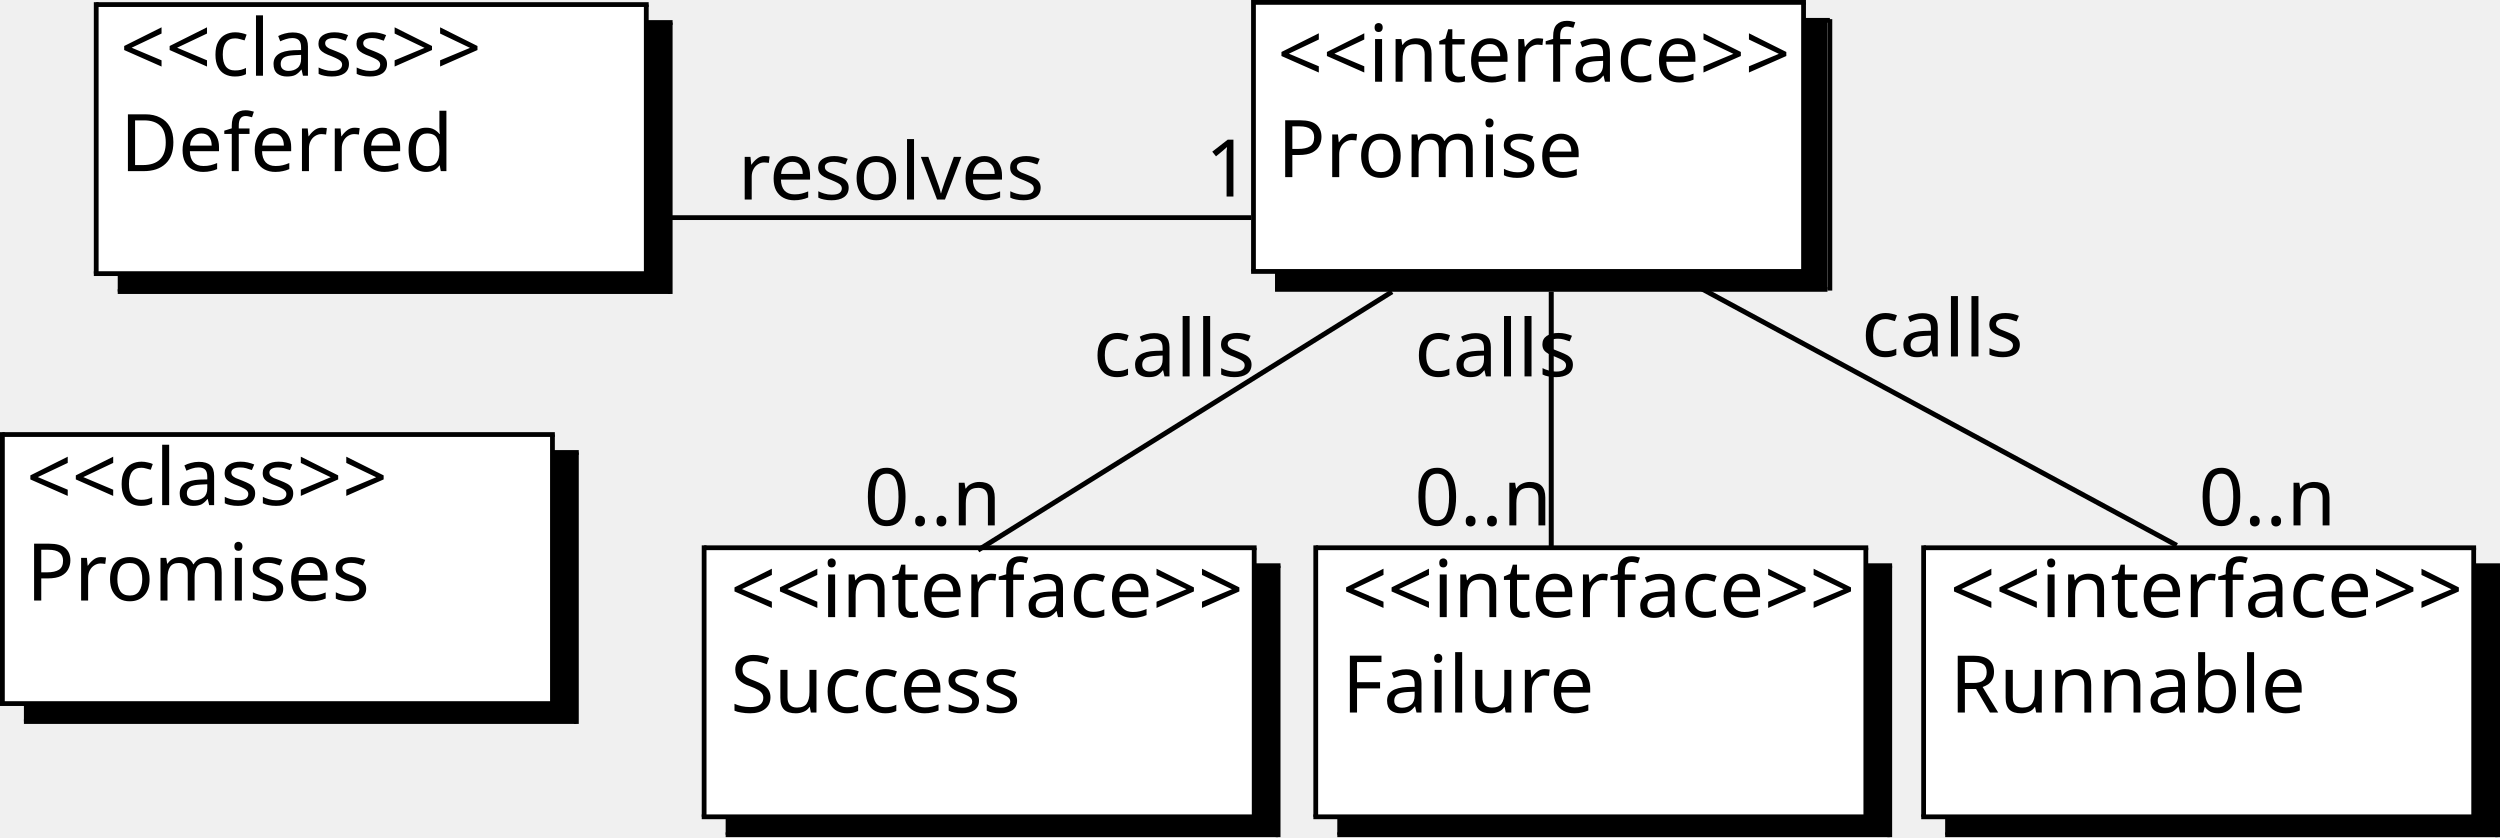
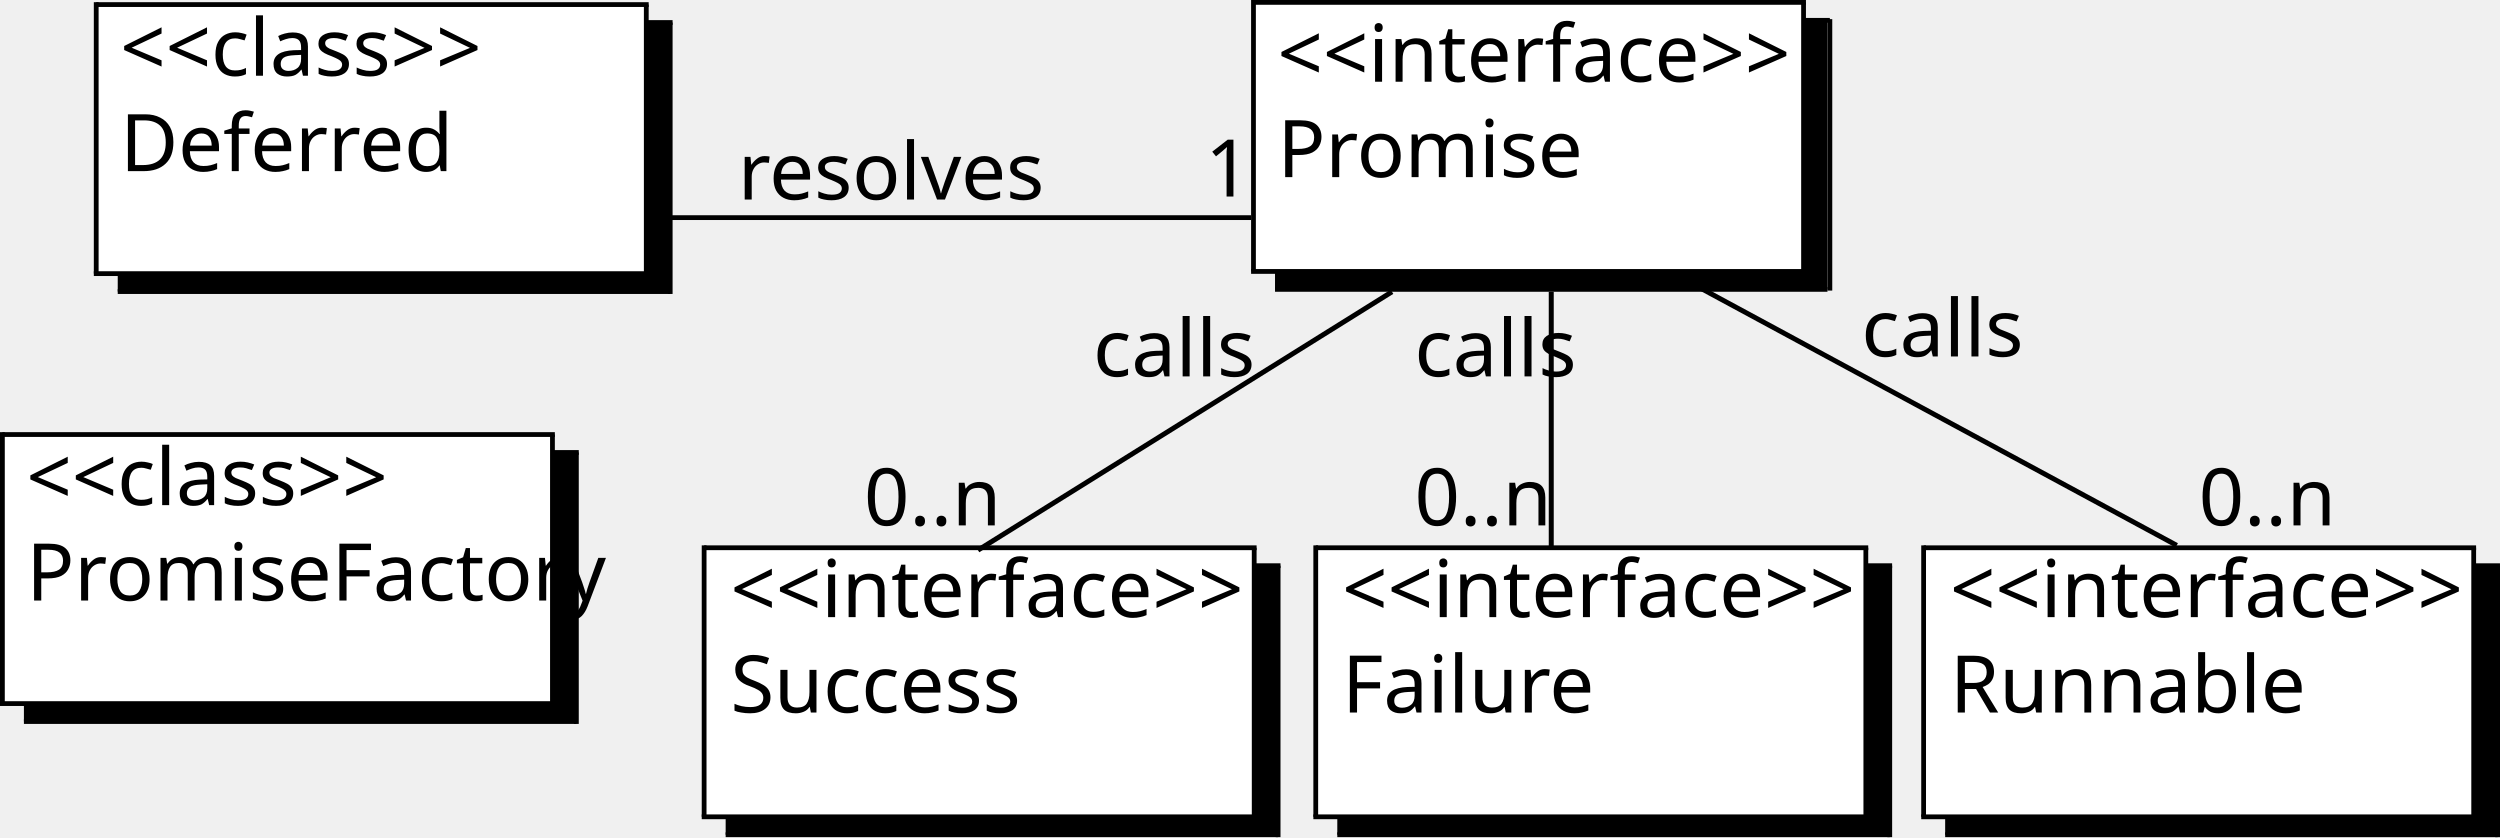
<svg xmlns="http://www.w3.org/2000/svg" version="1.1" id="Layer_1" x="0px" y="0px" width="250.879px" height="84.011px" viewBox="3.5 -0.22 250.879 84.011" enable-background="new 3.5 -0.22 250.879 84.011" xml:space="preserve">
  <rect x="15.555" y="2.04" width="55.2" height="27" />
  <rect x="15.555" y="1.8" width="55.44" height="0.479" />
  <rect x="70.515" y="2.04" width="0.48" height="27.239" />
  <rect x="15.315" y="28.8" width="55.44" height="0.479" />
  <rect x="15.315" y="1.8" width="0.48" height="27.24" />
  <rect x="13.155" y="0.24" fill="#FFFFFF" width="55.2" height="27" />
  <rect x="13.155" y="0" width="55.44" height="0.479" />
  <rect x="68.115" y="0.24" width="0.48" height="27.24" />
  <rect x="12.915" y="27" width="55.44" height="0.479" />
  <rect x="12.915" y="0" width="0.48" height="27.239" />
  <text transform="matrix(1 0 0 1 15.5552 7.3801)" enable-background="new    ">
    <tspan x="0" y="0" font-family="'ProductusOSGiBookc'" font-size="7.98">&lt;&lt;class&gt;&gt;</tspan>
    <tspan x="0" y="9.576" font-family="'ProductusSemibold'" font-size="7.98">Deferred</tspan>
  </text>
  <text transform="matrix(1 0 0 1 77.5601 19.8)" font-family="'ProductusBook'" font-size="7.98">resolves</text>
  <rect x="131.689" y="1.82" width="55.201" height="27" />
  <rect x="131.689" y="1.58" width="55.438" height="0.479" />
  <rect x="186.891" y="1.701" width="0.479" height="27.239" />
  <rect x="131.45" y="28.58" width="55.44" height="0.479" />
  <rect x="131.45" y="1.58" width="0.479" height="27.239" />
  <rect x="129.292" y="0.02" fill="#FFFFFF" width="55.199" height="27" />
  <rect x="129.292" y="-0.22" width="55.438" height="0.479" />
  <rect x="184.25" y="0.02" width="0.479" height="27.24" />
  <rect x="129.049" y="26.78" width="55.439" height="0.479" />
  <rect x="129.049" y="-0.22" width="0.479" height="27.24" />
  <text transform="matrix(1 0 0 1 131.6895 7.9797)" enable-background="new    ">
    <tspan x="0" y="0" font-family="'ProductusOSGiBookc'" font-size="7.98">&lt;&lt;interface&gt;&gt;</tspan>
    <tspan x="0" y="9.576" font-family="'ProductusSemibold'" font-size="7.98">Promise</tspan>
  </text>
  <rect x="70.755" y="21.38" width="58.294" height="0.479" />
  <text transform="matrix(1 0 0 1 124.4492 19.5012)" font-family="'ProductusBook'" font-size="7.98">1</text>
  <rect x="6.14" y="45.188" width="55.2" height="27" />
  <rect x="6.14" y="44.947" width="55.44" height="0.479" />
  <rect x="61.1" y="45.188" width="0.48" height="27.239" />
  <rect x="5.9" y="71.947" width="55.44" height="0.479" />
  <rect x="5.9" y="44.947" width="0.48" height="27.24" />
  <rect x="3.74" y="43.387" fill="#FFFFFF" width="55.2" height="27" />
  <rect x="3.74" y="43.147" width="55.44" height="0.479" />
  <rect x="58.7" y="43.387" width="0.48" height="27.24" />
  <rect x="3.5" y="70.147" width="55.44" height="0.479" />
  <rect x="3.5" y="43.147" width="0.48" height="27.239" />
  <text transform="matrix(1 0 0 1 6.1401 50.469)" enable-background="new    ">
    <tspan x="0" y="0" font-family="'ProductusOSGiBookc'" font-size="7.98">&lt;&lt;class&gt;&gt;</tspan>
-     <tspan x="0" y="9.576" font-family="'ProductusSemibold'" font-size="7.98">Promises</tspan>
+     <tspan x="0" y="9.576" font-family="'ProductusSemibold'" font-size="7.98">PromiseFactory</tspan>
  </text>
  <rect x="137.939" y="56.55" width="55.201" height="27" />
  <rect x="137.939" y="56.309" width="55.438" height="0.479" />
  <rect x="192.9" y="56.55" width="0.479" height="27.239" />
  <rect x="137.7" y="83.309" width="55.44" height="0.479" />
  <rect x="137.7" y="56.309" width="0.479" height="27.24" />
  <rect x="135.542" y="54.748" fill="#FFFFFF" width="55.199" height="27" />
  <rect x="135.542" y="54.509" width="55.438" height="0.479" />
  <rect x="190.5" y="54.748" width="0.479" height="27.239" />
  <rect x="135.299" y="81.509" width="55.439" height="0.479" />
  <rect x="135.299" y="54.509" width="0.479" height="27.239" />
  <text transform="matrix(1 0 0 1 138.1797 61.7092)" enable-background="new    ">
    <tspan x="0" y="0" font-family="'ProductusOSGiBookc'" font-size="7.98">&lt;&lt;interface&gt;&gt;</tspan>
    <tspan x="0" y="9.576" font-family="'ProductusSemibold'" font-size="7.98">Failure</tspan>
  </text>
  <rect x="76.561" y="56.55" width="55.201" height="27" />
  <rect x="76.561" y="56.309" width="55.439" height="0.479" />
  <rect x="131.521" y="56.55" width="0.479" height="27.239" />
  <rect x="76.321" y="83.309" width="55.441" height="0.479" />
  <rect x="76.321" y="56.309" width="0.479" height="27.24" />
  <rect x="74.163" y="54.748" fill="#FFFFFF" width="55.198" height="27" />
  <rect x="74.163" y="54.509" width="55.438" height="0.479" />
  <rect x="129.121" y="54.748" width="0.479" height="27.239" />
  <rect x="73.92" y="81.509" width="55.439" height="0.479" />
  <rect x="73.92" y="54.509" width="0.479" height="27.239" />
  <text transform="matrix(1 0 0 1 76.8013 61.7092)" enable-background="new    ">
    <tspan x="0" y="0" font-family="'ProductusOSGiBookc'" font-size="7.98">&lt;&lt;interface&gt;&gt;</tspan>
    <tspan x="0" y="9.576" font-family="'ProductusSemibold'" font-size="7.98">Success</tspan>
  </text>
  <rect x="198.939" y="56.551" width="55.201" height="27" />
  <rect x="198.939" y="56.31" width="55.438" height="0.479" />
  <rect x="253.9" y="56.551" width="0.479" height="27.239" />
  <rect x="198.7" y="83.31" width="55.44" height="0.479" />
  <rect x="198.7" y="56.31" width="0.479" height="27.24" />
  <rect x="196.542" y="54.749" fill="#FFFFFF" width="55.199" height="27" />
  <rect x="196.542" y="54.51" width="55.438" height="0.479" />
  <rect x="251.5" y="54.749" width="0.479" height="27.239" />
  <rect x="196.299" y="81.51" width="55.439" height="0.479" />
  <rect x="196.299" y="54.51" width="0.479" height="27.239" />
  <text transform="matrix(1 0 0 1 199.1797 61.7102)" enable-background="new    ">
    <tspan x="0" y="0" font-family="'ProductusOSGiBookc'" font-size="7.98">&lt;&lt;interface&gt;&gt;</tspan>
    <tspan x="0" y="9.576" font-family="'ProductusSemibold'" font-size="7.98">Runnable</tspan>
  </text>
  <line fill="none" stroke="#000000" stroke-width="0.5" stroke-miterlimit="10" x1="143.189" y1="29.06" x2="101.64" y2="54.989" />
  <line fill="none" stroke="#000000" stroke-width="0.5" stroke-miterlimit="10" x1="159.17" y1="29.06" x2="159.17" y2="54.749" />
  <line fill="none" stroke="#000000" stroke-width="0.5" stroke-miterlimit="10" x1="173.939" y1="28.58" x2="221.939" y2="54.51" />
  <text transform="matrix(1 0 0 1 145.4492 52.5022)" font-family="'ProductusBook'" font-size="7.98">0..n</text>
  <text transform="matrix(1 0 0 1 90.1997 52.5022)" font-family="'ProductusBook'" font-size="7.98">0..n</text>
  <text transform="matrix(1 0 0 1 224.1426 52.5022)" font-family="'ProductusBook'" font-size="7.98">0..n</text>
  <text transform="matrix(1 0 0 1 145.4492 37.551)" font-family="'ProductusBook'" font-size="7.98">calls</text>
  <text transform="matrix(1 0 0 1 190.2988 35.551)" font-family="'ProductusBook'" font-size="7.98">calls</text>
  <text transform="matrix(1 0 0 1 113.1987 37.551)" font-family="'ProductusBook'" font-size="7.98">calls</text>
</svg>
